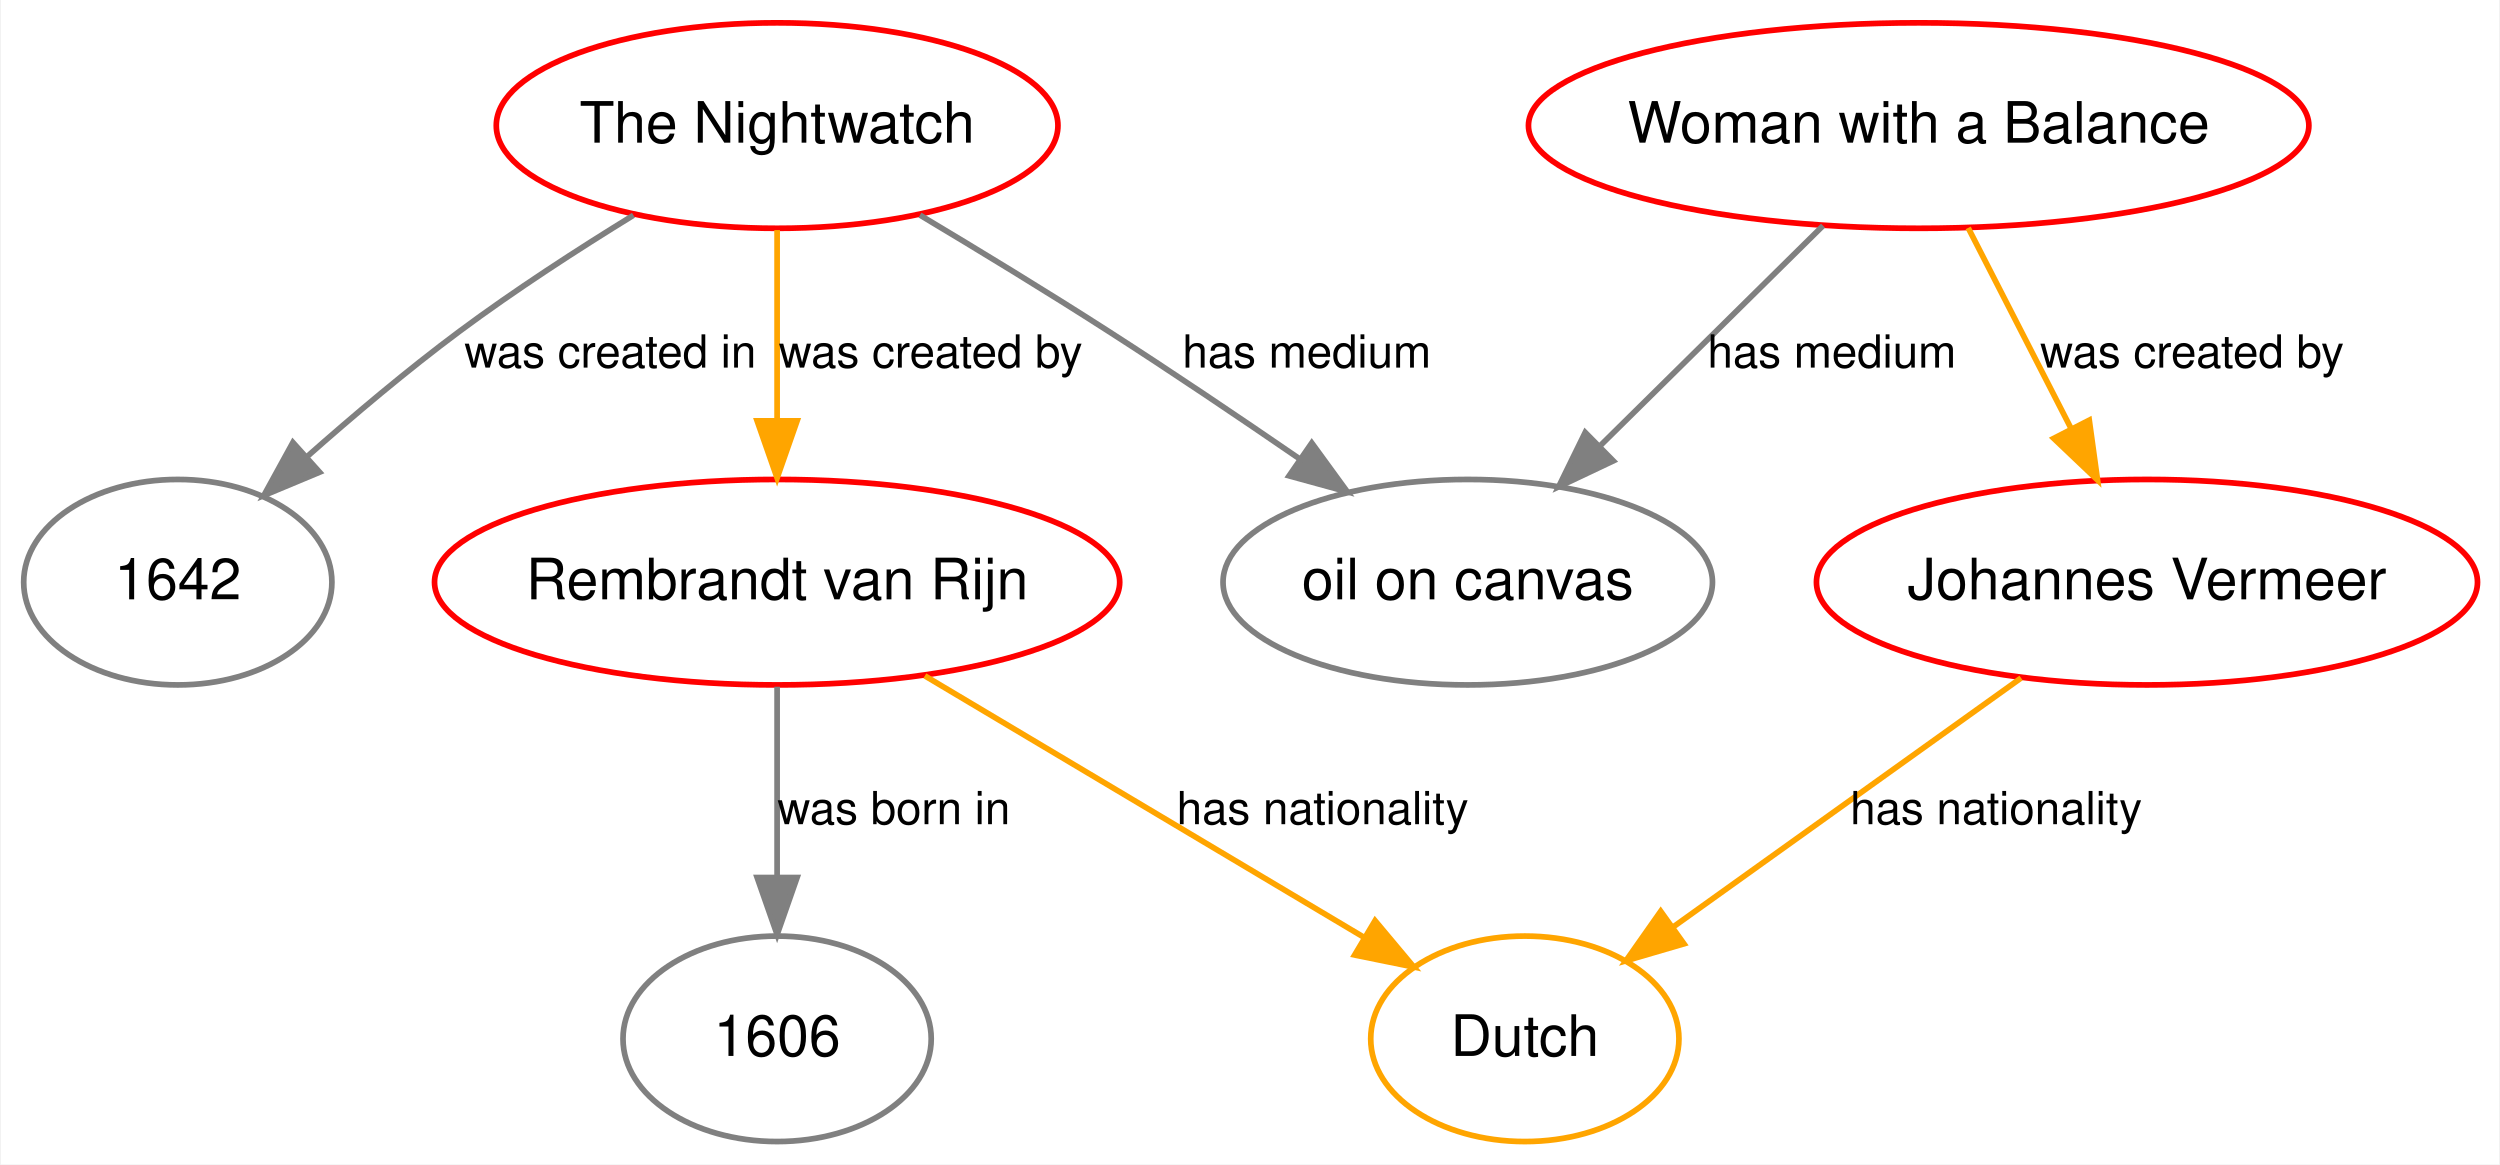
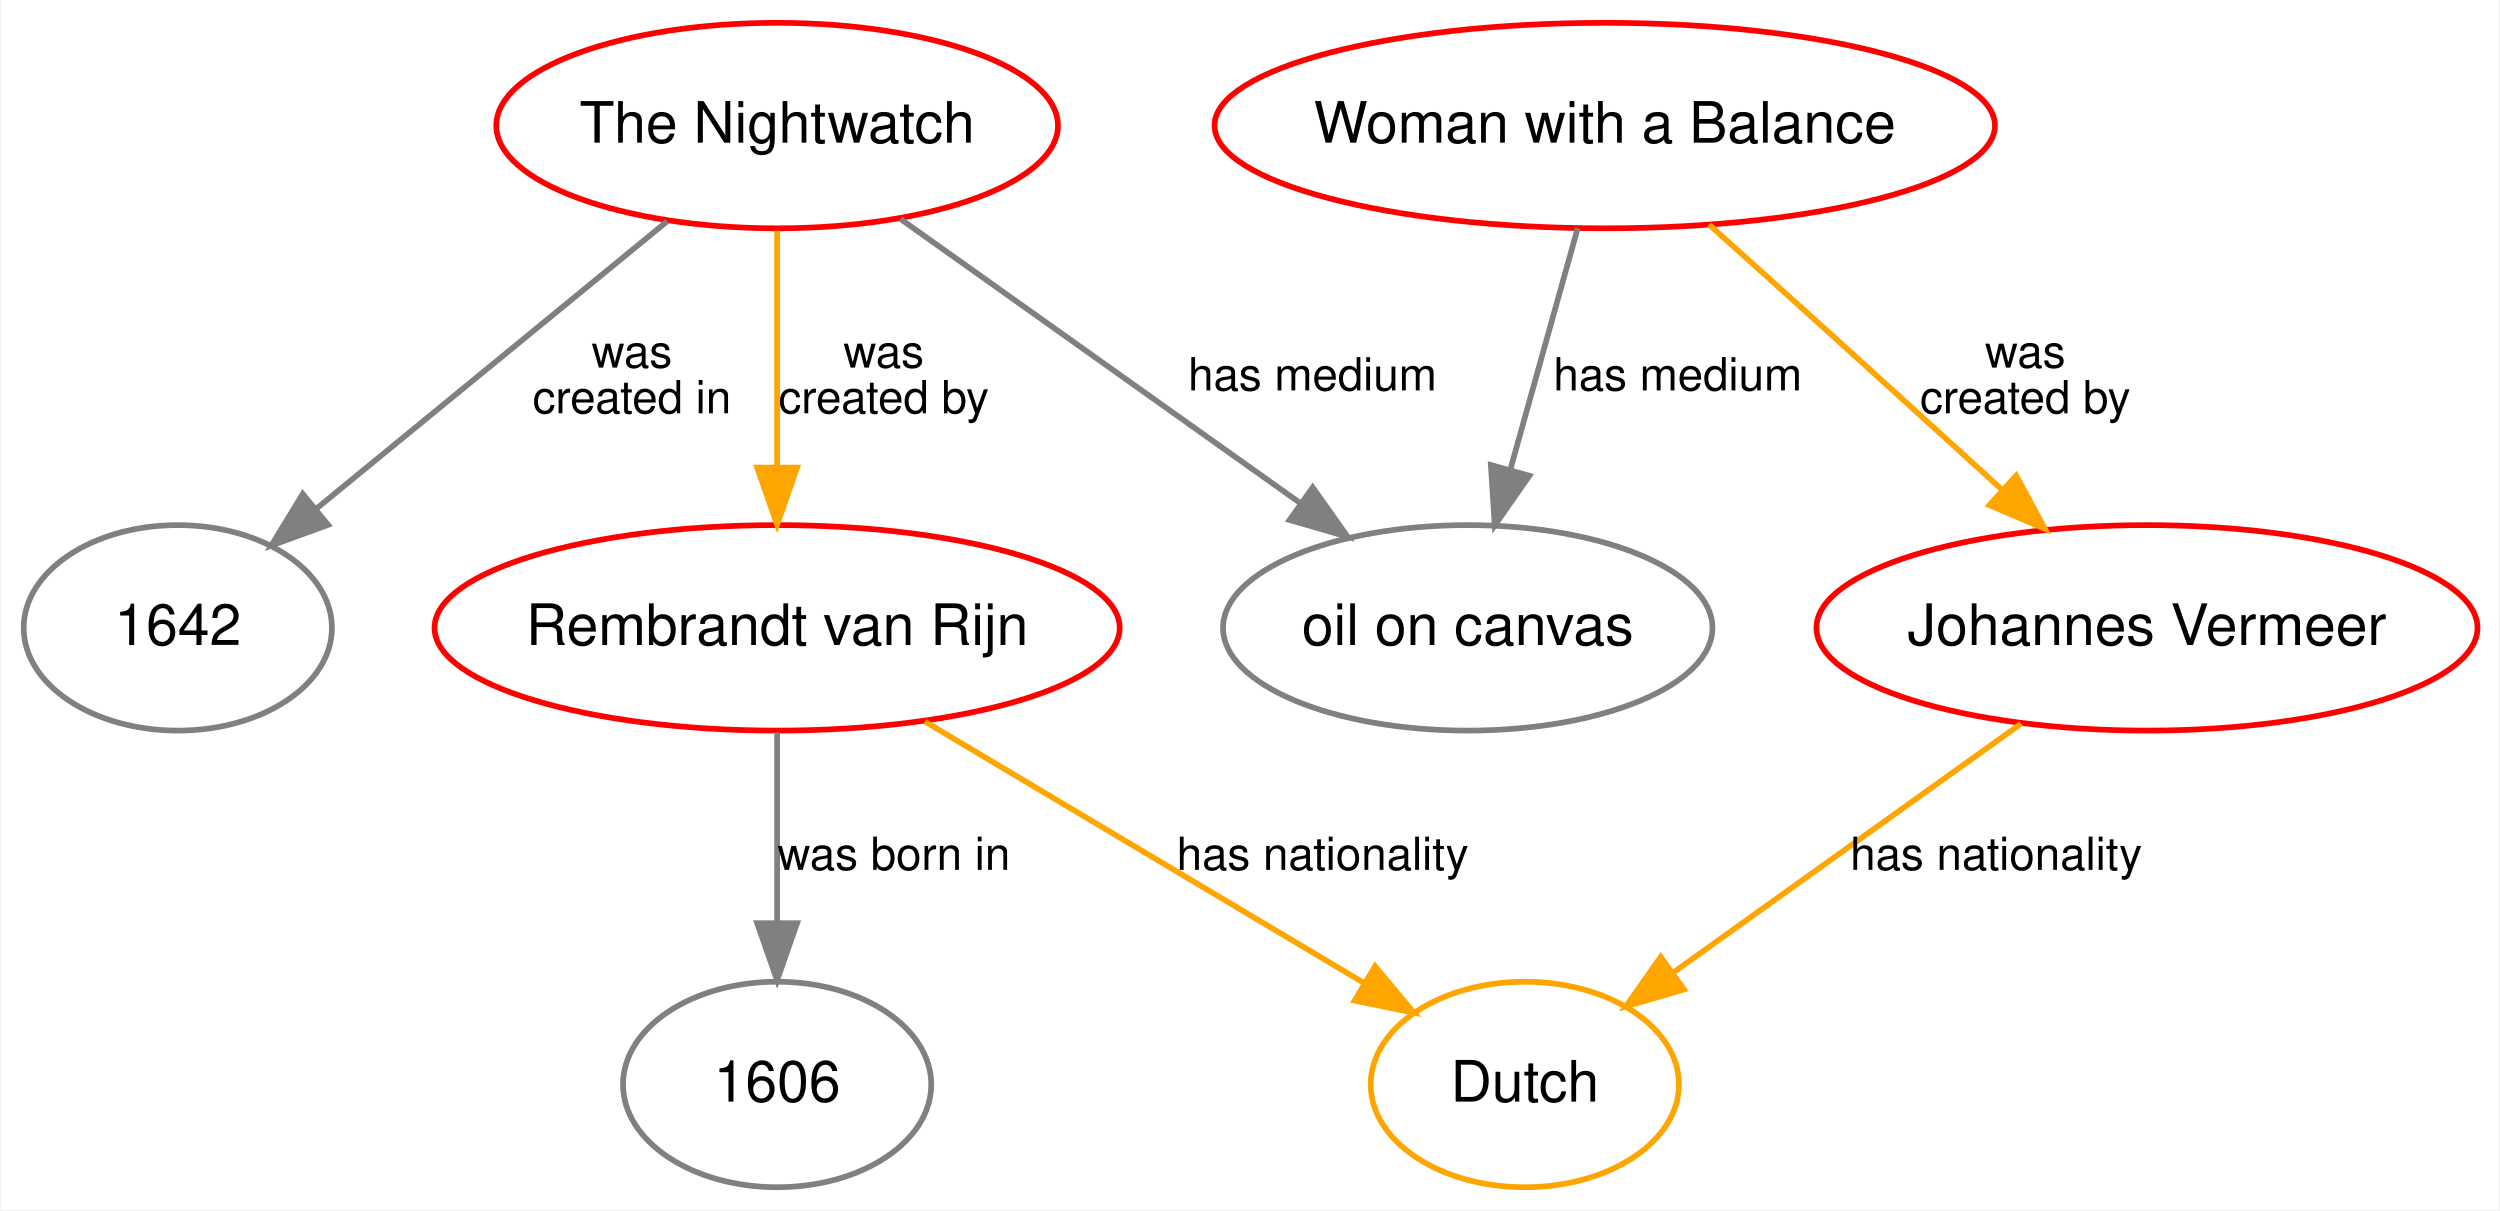
- <svg xmlns="http://www.w3.org/2000/svg" width="438pt" height="204pt" viewBox="0.00 0.00 437.70 204.00">
-   <g id="graph0" class="graph" transform="scale(1 1) rotate(0) translate(4 200)">
-     <polygon fill="white" stroke="none" points="-4,4 -4,-200 433.703,-200 433.703,4 -4,4" />
+ <svg xmlns="http://www.w3.org/2000/svg" width="438pt" height="212pt" viewBox="0.00 0.00 437.70 212.00">
+   <g id="graph0" class="graph" transform="scale(1 1) rotate(0) translate(4 208)">
+     <polygon fill="white" stroke="none" points="-4,4 -4,-208 433.703,-208 433.703,4 -4,4" />
    <g id="node1" class="node">
-       <ellipse fill="none" stroke="red" cx="132" cy="-178" rx="49.201" ry="18" />
-       <text text-anchor="middle" x="132" y="-175" font-family="Helvetica,sans-Serif" font-size="10.00">The Nightwatch</text>
+       <ellipse fill="none" stroke="red" cx="132" cy="-186" rx="49.201" ry="18" />
+       <text text-anchor="middle" x="132" y="-183" font-family="Helvetica,sans-Serif" font-size="10.00">The Nightwatch</text>
    </g>
    <g id="node2" class="node">
      <ellipse fill="none" stroke="red" cx="132" cy="-98" rx="60.022" ry="18" />
      <text text-anchor="middle" x="132" y="-95" font-family="Helvetica,sans-Serif" font-size="10.00">Rembrandt van Rijn</text>
    </g>
    <g id="edge1" class="edge">
-       <path fill="none" stroke="orange" d="M132,-159.689C132,-149.894 132,-137.422 132,-126.335" />
-       <polygon fill="orange" stroke="orange" points="135.5,-126.262 132,-116.262 128.5,-126.262 135.5,-126.262" />
-       <text text-anchor="middle" x="158.902" y="-135.6" font-family="Helvetica,sans-Serif" font-size="8.00">was created by</text>
+       <path fill="none" stroke="orange" d="M132,-167.597C132,-155.746 132,-139.817 132,-126.292" />
+       <polygon fill="orange" stroke="orange" points="135.5,-126.084 132,-116.084 128.5,-126.084 135.5,-126.084" />
+       <text text-anchor="middle" x="150.678" y="-143.6" font-family="Helvetica,sans-Serif" font-size="8.00">was</text>
+       <text text-anchor="middle" x="150.678" y="-135.6" font-family="Helvetica,sans-Serif" font-size="8.00">created by</text>
    </g>
    <g id="node5" class="node">
      <ellipse fill="none" stroke="gray" cx="253" cy="-98" rx="42.874" ry="18" />
      <text text-anchor="middle" x="253" y="-95" font-family="Helvetica,sans-Serif" font-size="10.00">oil on canvas</text>
    </g>
    <g id="edge3" class="edge">
-       <path fill="none" stroke="gray" d="M157.026,-162.314C167.32,-156.166 179.313,-148.864 190,-142 201.055,-134.9 213.004,-126.844 223.494,-119.64" />
-       <polygon fill="gray" stroke="gray" points="225.67,-122.391 231.91,-113.829 221.692,-116.63 225.67,-122.391" />
-       <text text-anchor="middle" x="224.787" y="-135.6" font-family="Helvetica,sans-Serif" font-size="8.00">has medium</text>
+       <path fill="none" stroke="gray" d="M153.632,-169.625C173.196,-155.72 202.162,-135.133 223.779,-119.768" />
+       <polygon fill="gray" stroke="gray" points="225.837,-122.6 231.96,-113.954 221.781,-116.894 225.837,-122.6" />
+       <text text-anchor="middle" x="225.787" y="-139.6" font-family="Helvetica,sans-Serif" font-size="8.00">has medium</text>
    </g>
    <g id="node7" class="node">
      <ellipse fill="none" stroke="gray" cx="27" cy="-98" rx="27" ry="18" />
      <text text-anchor="middle" x="27" y="-95" font-family="Helvetica,sans-Serif" font-size="10.00">1642</text>
    </g>
    <g id="edge2" class="edge">
-       <path fill="none" stroke="gray" d="M106.831,-162.288C97.106,-156.312 86.029,-149.141 76.418,-142 67.287,-135.215 57.746,-127.167 49.51,-119.879" />
-       <polygon fill="gray" stroke="gray" points="51.846,-117.273 42.07,-113.191 47.167,-122.479 51.846,-117.273" />
-       <text text-anchor="middle" x="102.791" y="-135.6" font-family="Helvetica,sans-Serif" font-size="8.00">was created in</text>
+       <path fill="none" stroke="gray" d="M112.741,-169.226C95.413,-155.034 69.877,-134.118 51.18,-118.804" />
+       <polygon fill="gray" stroke="gray" points="53.331,-116.043 43.377,-112.414 48.896,-121.458 53.331,-116.043" />
+       <text text-anchor="middle" x="106.566" y="-143.6" font-family="Helvetica,sans-Serif" font-size="8.00">was</text>
+       <text text-anchor="middle" x="106.566" y="-135.6" font-family="Helvetica,sans-Serif" font-size="8.00">created in</text>
    </g>
    <g id="node6" class="node">
      <ellipse fill="none" stroke="orange" cx="263" cy="-18" rx="27" ry="18" />
      <text text-anchor="middle" x="263" y="-15" font-family="Helvetica,sans-Serif" font-size="10.00">Dutch</text>
    </g>
    <g id="edge5" class="edge">
      <path fill="none" stroke="orange" d="M157.881,-81.59C180.033,-68.4 211.867,-49.446 234.691,-35.856" />
      <polygon fill="orange" stroke="orange" points="236.761,-38.697 243.563,-30.573 233.18,-32.682 236.761,-38.697" />
      <text text-anchor="middle" x="227.572" y="-55.6" font-family="Helvetica,sans-Serif" font-size="8.00">has nationality</text>
    </g>
    <g id="node8" class="node">
      <ellipse fill="none" stroke="gray" cx="132" cy="-18" rx="27" ry="18" />
      <text text-anchor="middle" x="132" y="-15" font-family="Helvetica,sans-Serif" font-size="10.00">1606</text>
    </g>
    <g id="edge4" class="edge">
      <path fill="none" stroke="gray" d="M132,-79.689C132,-69.894 132,-57.422 132,-46.335" />
      <polygon fill="gray" stroke="gray" points="135.5,-46.262 132,-36.262 128.5,-46.262 135.5,-46.262" />
      <text text-anchor="middle" x="152.455" y="-55.6" font-family="Helvetica,sans-Serif" font-size="8.00">was born in</text>
    </g>
    <g id="node3" class="node">
      <ellipse fill="none" stroke="red" cx="372" cy="-98" rx="57.908" ry="18" />
      <text text-anchor="middle" x="372" y="-95" font-family="Helvetica,sans-Serif" font-size="10.00">Johannes Vermeer</text>
    </g>
    <g id="edge6" class="edge">
      <path fill="none" stroke="orange" d="M349.942,-81.216C332.328,-68.611 307.605,-50.919 289.023,-37.622" />
      <polygon fill="orange" stroke="orange" points="290.879,-34.646 280.71,-31.673 286.805,-40.339 290.879,-34.646" />
      <text text-anchor="middle" x="345.572" y="-55.6" font-family="Helvetica,sans-Serif" font-size="8.00">has nationality</text>
    </g>
    <g id="node4" class="node">
-       <ellipse fill="none" stroke="red" cx="332" cy="-178" rx="68.365" ry="18" />
-       <text text-anchor="middle" x="332" y="-175" font-family="Helvetica,sans-Serif" font-size="10.00">Woman with a Balance</text>
+       <ellipse fill="none" stroke="red" cx="277" cy="-186" rx="68.365" ry="18" />
+       <text text-anchor="middle" x="277" y="-183" font-family="Helvetica,sans-Serif" font-size="10.00">Woman with a Balance</text>
    </g>
    <g id="edge7" class="edge">
-       <path fill="none" stroke="orange" d="M340.679,-160.075C345.921,-149.854 352.71,-136.616 358.626,-125.079" />
-       <polygon fill="orange" stroke="orange" points="361.889,-126.387 363.338,-115.892 355.66,-123.193 361.889,-126.387" />
-       <text text-anchor="middle" x="379.902" y="-135.6" font-family="Helvetica,sans-Serif" font-size="8.00">was created by</text>
+       <path fill="none" stroke="orange" d="M295.278,-168.646C301.824,-162.776 309.251,-156.101 316,-150 325.983,-140.975 336.934,-131.015 346.484,-122.31" />
+       <polygon fill="orange" stroke="orange" points="349.095,-124.666 354.124,-115.341 344.377,-119.494 349.095,-124.666" />
+       <text text-anchor="middle" x="350.678" y="-143.6" font-family="Helvetica,sans-Serif" font-size="8.00">was</text>
+       <text text-anchor="middle" x="350.678" y="-135.6" font-family="Helvetica,sans-Serif" font-size="8.00">created by</text>
    </g>
    <g id="edge8" class="edge">
-       <path fill="none" stroke="gray" d="M315.246,-160.458C303.919,-149.274 288.806,-134.352 276.308,-122.013" />
-       <polygon fill="gray" stroke="gray" points="278.497,-119.255 268.921,-114.72 273.578,-124.236 278.497,-119.255" />
-       <text text-anchor="middle" x="316.787" y="-135.6" font-family="Helvetica,sans-Serif" font-size="8.00">has medium</text>
+       <path fill="none" stroke="gray" d="M272.258,-168.009C268.905,-155.995 264.342,-139.641 260.498,-125.869" />
+       <polygon fill="gray" stroke="gray" points="263.791,-124.647 257.732,-115.956 257.049,-126.528 263.791,-124.647" />
+       <text text-anchor="middle" x="289.787" y="-139.6" font-family="Helvetica,sans-Serif" font-size="8.00">has medium</text>
    </g>
  </g>
</svg>
